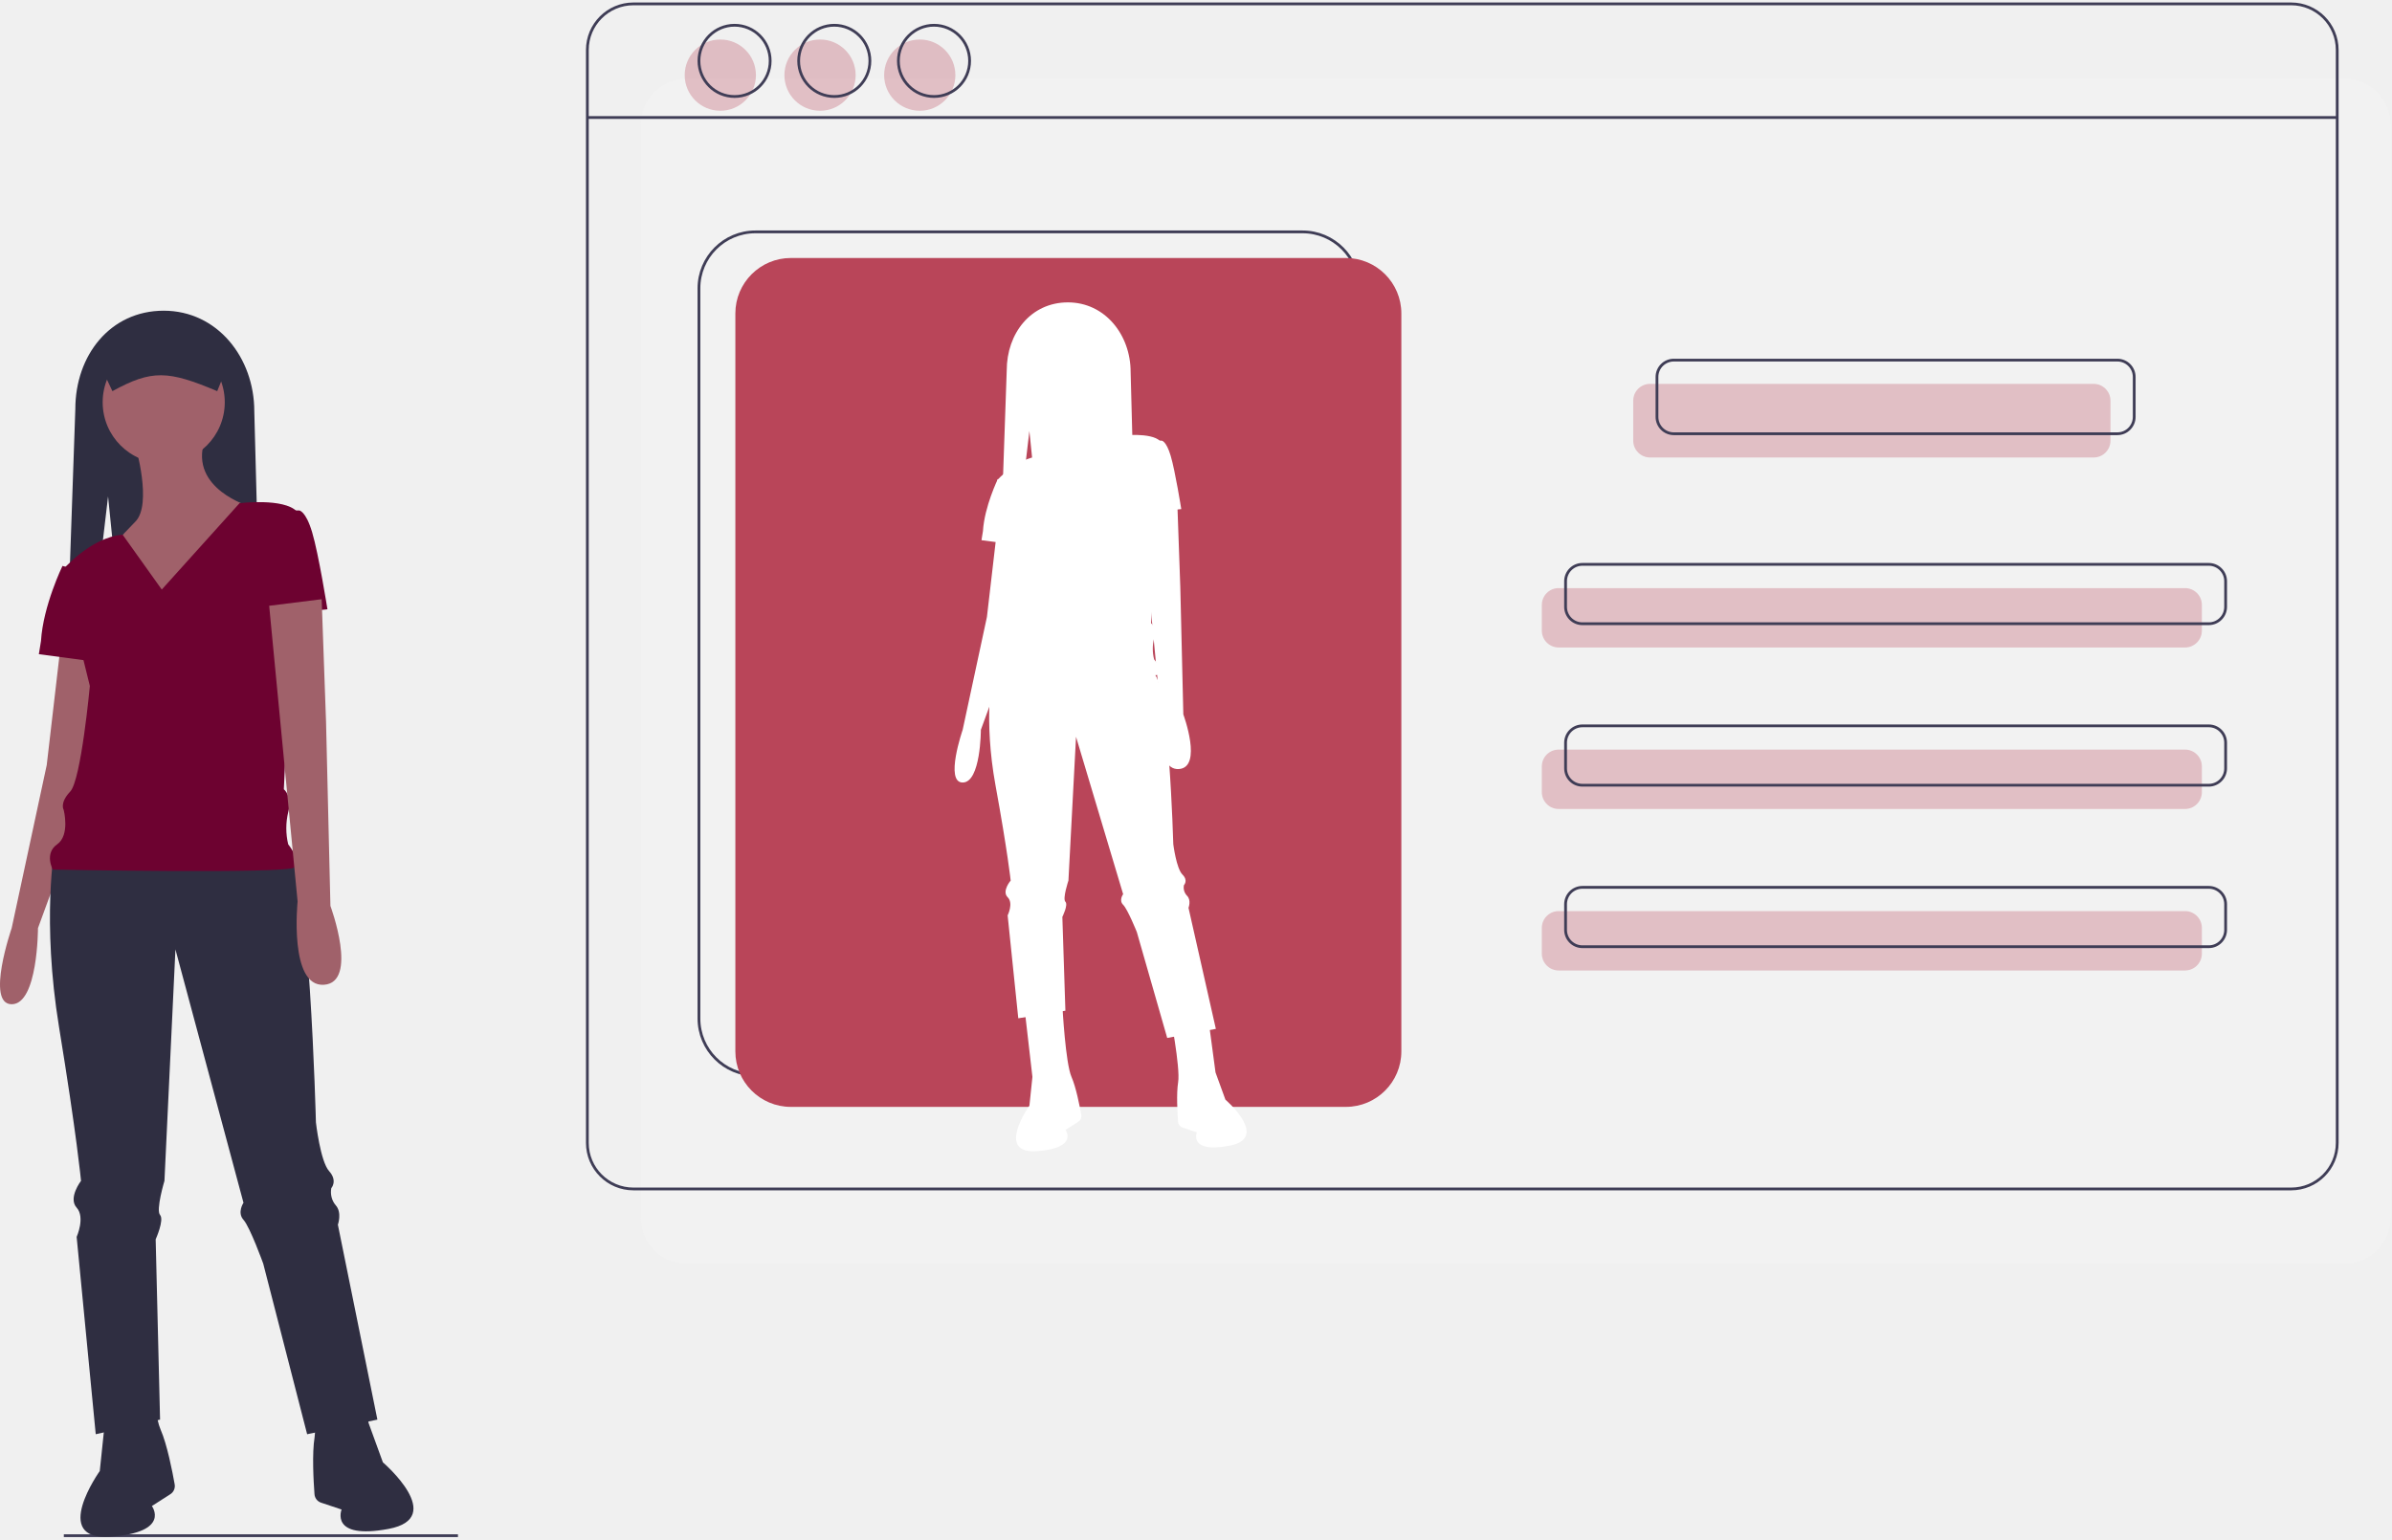
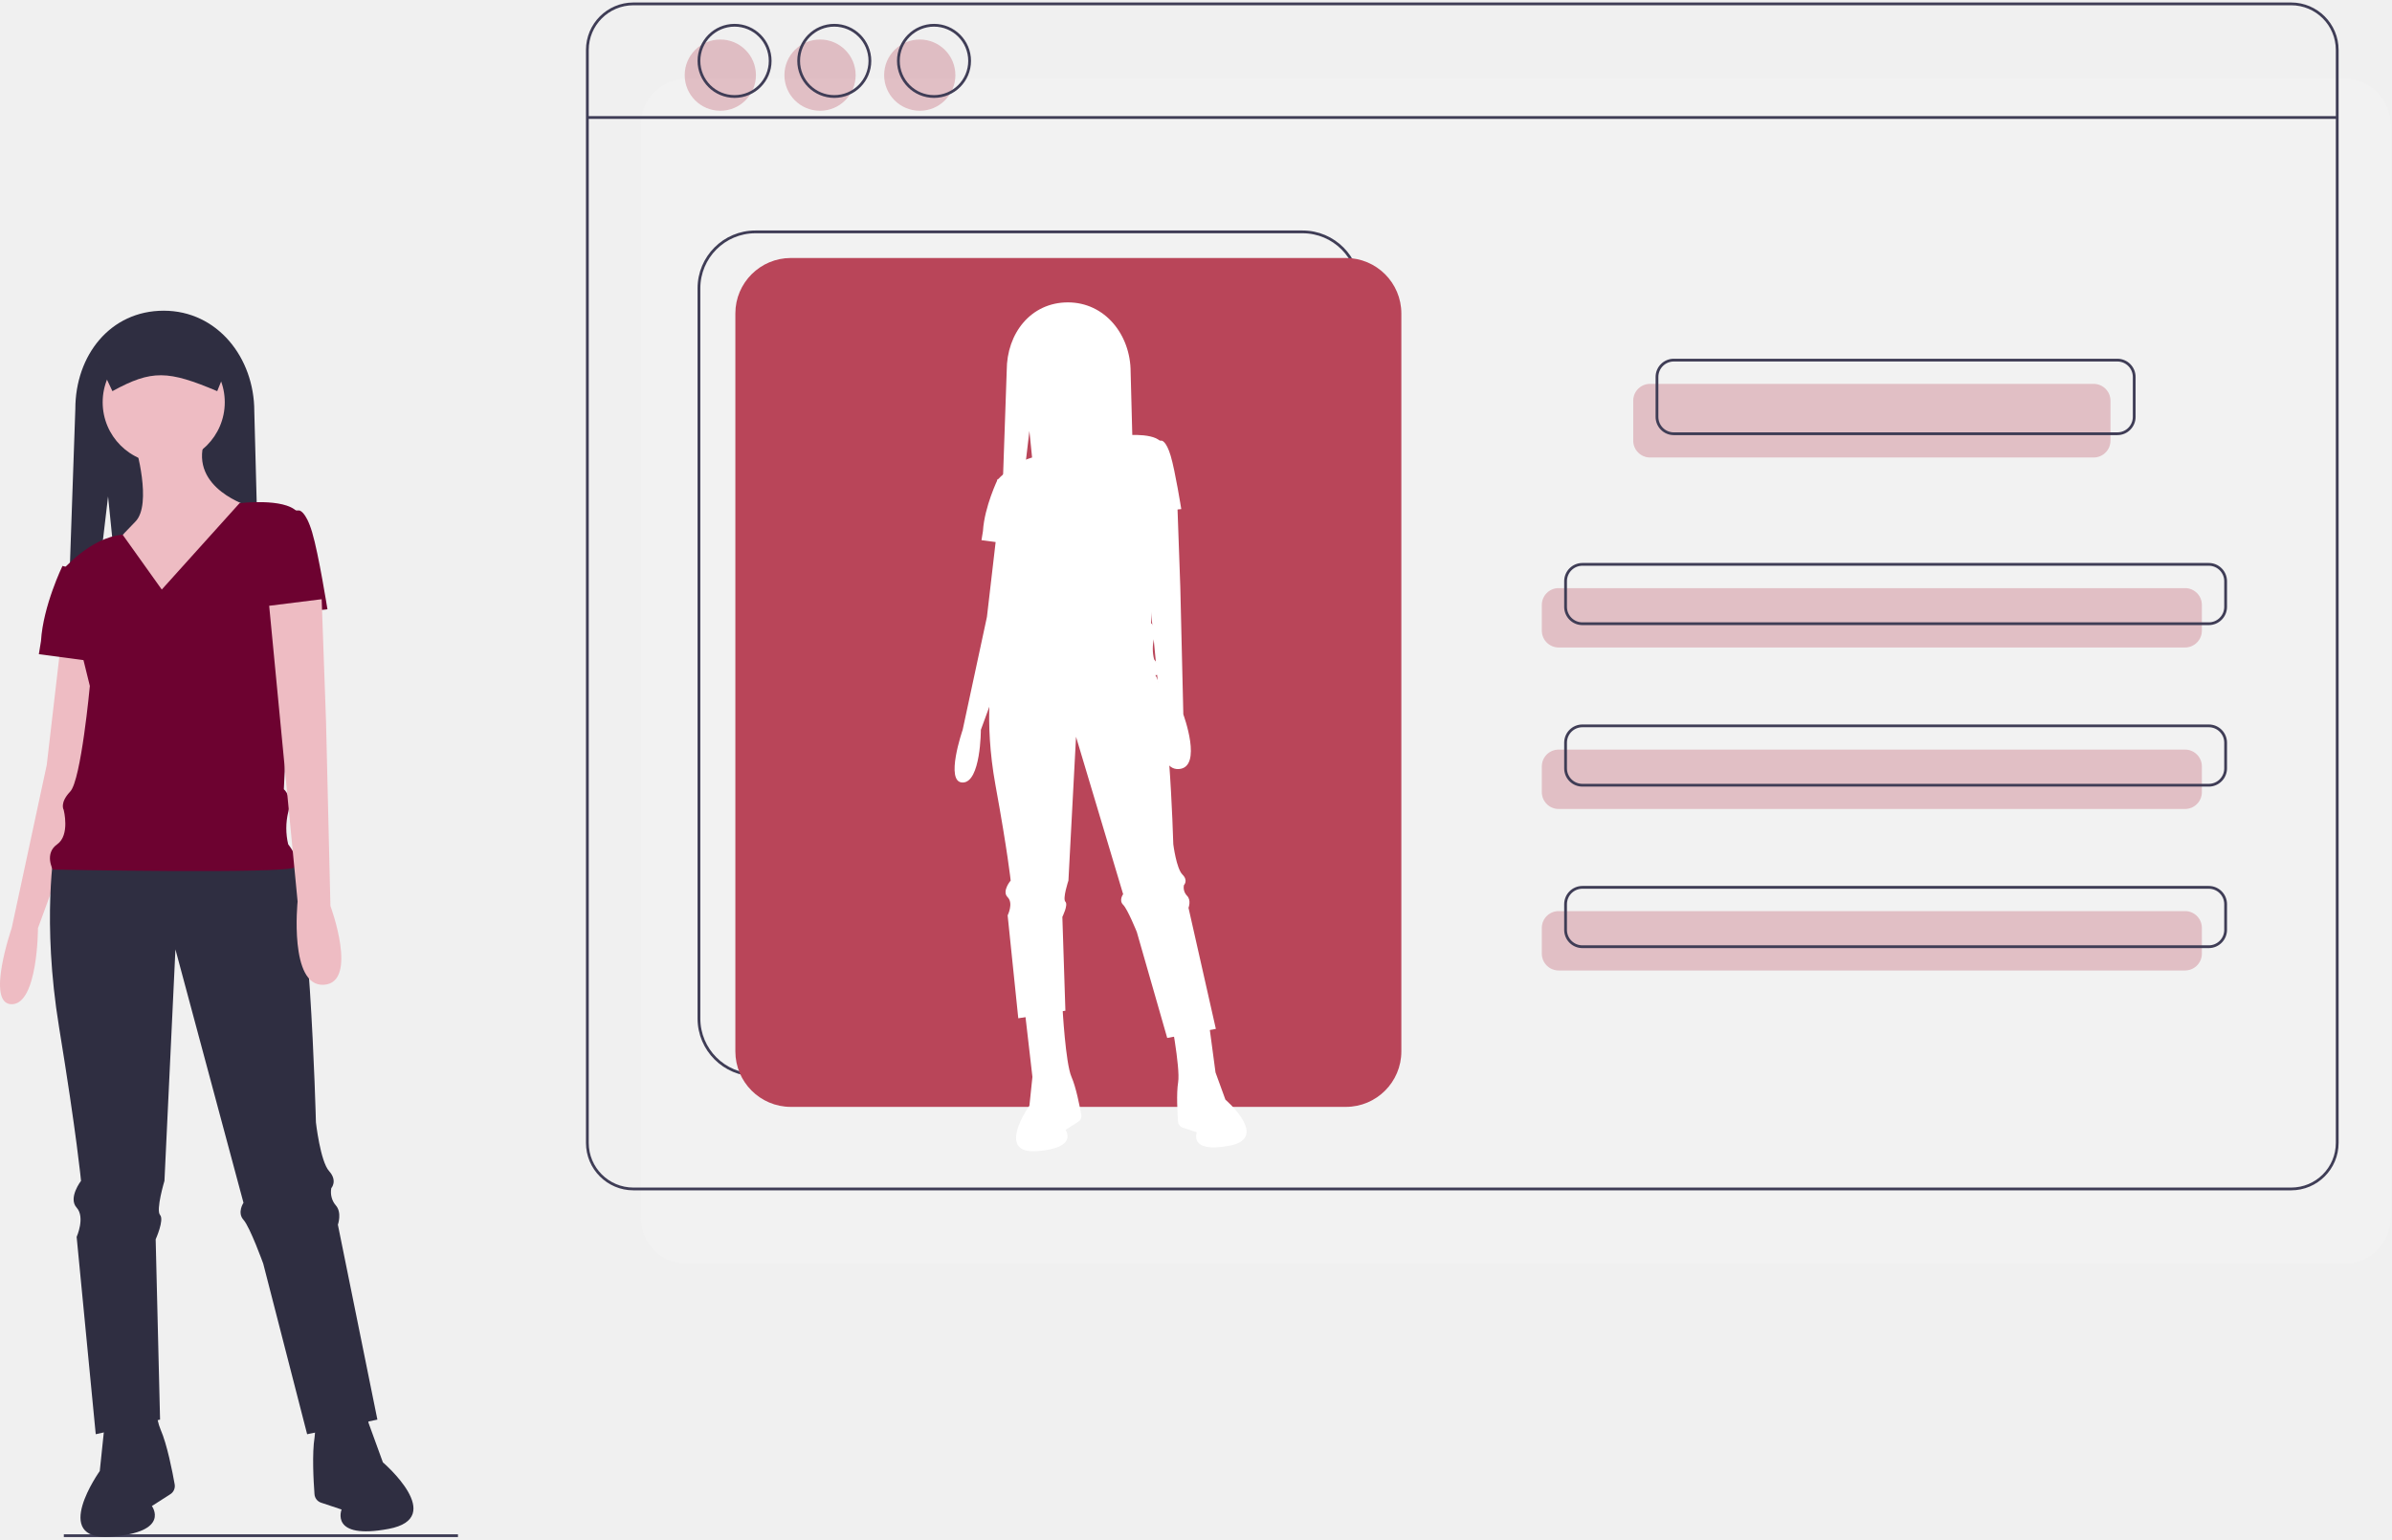
<svg xmlns="http://www.w3.org/2000/svg" width="862" height="555" viewBox="0 0 862 555" fill="none">
  <path d="M23 553.572H165.033" stroke="#3F3D56" stroke-miterlimit="10" />
  <path d="M844.911 28.367H247.513C238.347 28.367 230.916 35.801 230.916 44.973V438.945C230.916 448.116 238.347 455.551 247.513 455.551H844.911C854.077 455.551 861.508 448.116 861.508 438.945V44.973C861.508 35.801 854.077 28.367 844.911 28.367Z" fill="#F2F2F2" />
  <path d="M825.659 1.4H228.261C219.095 1.4 211.664 8.835 211.664 18.006V411.978C211.664 421.15 219.095 428.584 228.261 428.584H825.659C834.826 428.584 842.256 421.15 842.256 411.978V18.006C842.256 8.835 834.826 1.4 825.659 1.4Z" stroke="#3F3D56" stroke-miterlimit="10" />
  <path d="M211.664 42.355H842.256" stroke="#3F3D56" stroke-miterlimit="10" />
  <path opacity="0.3" d="M754.476 138.373H594.633C591.282 138.373 588.565 141.091 588.565 144.445V158.84C588.565 162.193 591.282 164.912 594.633 164.912H754.476C757.828 164.912 760.545 162.193 760.545 158.84V144.445C760.545 141.091 757.828 138.373 754.476 138.373Z" fill="#B94559" />
  <path opacity="0.3" d="M787.417 211.996H561.692C558.341 211.996 555.624 214.714 555.624 218.068V227.326C555.624 230.679 558.341 233.398 561.692 233.398H787.417C790.769 233.398 793.486 230.679 793.486 227.326V218.068C793.486 214.714 790.769 211.996 787.417 211.996Z" fill="#B94559" />
  <path opacity="0.3" d="M787.417 270.209H561.692C558.341 270.209 555.624 272.928 555.624 276.281V285.54C555.624 288.893 558.341 291.611 561.692 291.611H787.417C790.769 291.611 793.486 288.893 793.486 285.54V276.281C793.486 272.928 790.769 270.209 787.417 270.209Z" fill="#B94559" />
  <path opacity="0.3" d="M787.417 328.423H561.692C558.341 328.423 555.624 331.141 555.624 334.495V343.753C555.624 347.106 558.341 349.825 561.692 349.825H787.417C790.769 349.825 793.486 347.106 793.486 343.753V334.495C793.486 331.141 790.769 328.423 787.417 328.423Z" fill="#B94559" />
  <path d="M763.032 129.812H603.19C599.838 129.812 597.121 132.531 597.121 135.884V150.279C597.121 153.632 599.838 156.351 603.19 156.351H763.032C766.384 156.351 769.101 153.632 769.101 150.279V135.884C769.101 132.531 766.384 129.812 763.032 129.812Z" stroke="#3F3D56" stroke-miterlimit="10" />
  <path d="M795.974 203.435H570.248C566.897 203.435 564.18 206.153 564.18 209.507V218.765C564.18 222.119 566.897 224.837 570.248 224.837H795.974C799.325 224.837 802.042 222.119 802.042 218.765V209.507C802.042 206.153 799.325 203.435 795.974 203.435Z" stroke="#3F3D56" stroke-miterlimit="10" />
  <path d="M795.974 261.649H570.248C566.897 261.649 564.18 264.367 564.18 267.72V276.979C564.18 280.332 566.897 283.051 570.248 283.051H795.974C799.325 283.051 802.042 280.332 802.042 276.979V267.72C802.042 264.367 799.325 261.649 795.974 261.649Z" stroke="#3F3D56" stroke-miterlimit="10" />
  <path d="M795.974 319.862H570.248C566.897 319.862 564.18 322.58 564.18 325.934V335.192C564.18 338.546 566.897 341.264 570.248 341.264H795.974C799.325 341.264 802.042 338.546 802.042 335.192V325.934C802.042 322.58 799.325 319.862 795.974 319.862Z" stroke="#3F3D56" stroke-miterlimit="10" />
  <path opacity="0.3" d="M259.579 39.924C266.667 39.924 272.413 34.175 272.413 27.082C272.413 19.991 266.667 14.241 259.579 14.241C252.491 14.241 246.745 19.991 246.745 27.082C246.745 34.175 252.491 39.924 259.579 39.924Z" fill="#B94559" />
  <path opacity="0.3" d="M295.515 39.924C302.603 39.924 308.349 34.175 308.349 27.082C308.349 19.991 302.603 14.241 295.515 14.241C288.427 14.241 282.681 19.991 282.681 27.082C282.681 34.175 288.427 39.924 295.515 39.924Z" fill="#B94559" />
  <path opacity="0.3" d="M331.451 39.924C338.539 39.924 344.285 34.175 344.285 27.082C344.285 19.991 338.539 14.241 331.451 14.241C324.363 14.241 318.617 19.991 318.617 27.082C318.617 34.175 324.363 39.924 331.451 39.924Z" fill="#B94559" />
  <path d="M264.713 34.787C271.801 34.787 277.547 29.038 277.547 21.946C277.547 14.854 271.801 9.105 264.713 9.105C257.625 9.105 251.878 14.854 251.878 21.946C251.878 29.038 257.625 34.787 264.713 34.787Z" stroke="#3F3D56" stroke-miterlimit="10" />
  <path d="M300.649 34.787C307.737 34.787 313.483 29.038 313.483 21.946C313.483 14.854 307.737 9.105 300.649 9.105C293.561 9.105 287.814 14.854 287.814 21.946C287.814 29.038 293.561 34.787 300.649 34.787Z" stroke="#3F3D56" stroke-miterlimit="10" />
  <path d="M336.585 34.787C343.673 34.787 349.419 29.038 349.419 21.946C349.419 14.854 343.673 9.105 336.585 9.105C329.497 9.105 323.75 14.854 323.75 21.946C323.75 29.038 329.497 34.787 336.585 34.787Z" stroke="#3F3D56" stroke-miterlimit="10" />
  <path d="M469.401 83.584H272.218C260.985 83.584 251.878 92.695 251.878 103.934V367.142C251.878 378.381 260.985 387.492 272.218 387.492H469.401C480.634 387.492 489.741 378.381 489.741 367.142V103.934C489.741 92.695 480.634 83.584 469.401 83.584Z" stroke="#3F3D56" stroke-miterlimit="10" />
  <path d="M38.944 178.938L44.909 238H94L91.64 148.225C91.64 128.902 78.299 112 59 112C39.701 112 27.146 128.114 27.146 147.438L24 238H32.004L38.944 178.938Z" fill="#2F2E41" />
-   <path d="M21.579 235L16.842 275.765L4.211 334.562C4.211 334.562 -5.263 362 4.211 362C13.684 362 13.684 334.562 13.684 334.562L26.316 300.068L35 236.568L21.579 235Z" fill="#A0616A" />
+   <path d="M21.579 235L16.842 275.765L4.211 334.562C4.211 334.562 -5.263 362 4.211 362C13.684 362 13.684 334.562 13.684 334.562L26.316 300.068L35 236.568L21.579 235Z" fill="#EEBCC3" />
  <path d="M128.287 479L132.825 512.96L137.981 527.135C137.981 527.135 161.355 547.135 140.016 551.126C118.677 555.118 123.101 544.14 123.101 544.14L115.678 541.662C115.035 541.449 114.469 541.044 114.051 540.5C113.633 539.956 113.383 539.296 113.331 538.606C112.994 534.051 112.412 523.923 113.368 518.09C114.628 510.4 109 481.633 109 481.633L128.287 479Z" fill="#2F2E41" />
  <path d="M33.606 481.366L37.518 515.281L35.953 530.267C35.953 530.267 17.959 555.506 39.865 553.929C61.771 552.352 54.73 542.887 54.73 542.887L61.398 538.609C61.976 538.239 62.432 537.705 62.707 537.073C62.983 536.442 63.066 535.742 62.947 535.063C62.156 530.584 60.233 520.665 57.859 515.281C54.73 508.183 53.165 479 53.165 479L33.606 481.366Z" fill="#2F2E41" />
  <path d="M19.709 305.342C19.709 305.342 14.962 331.689 21.291 370.332C27.62 408.975 29.202 425.662 29.202 425.662C29.202 425.662 24.455 431.81 27.62 435.323C30.784 438.836 27.62 445.862 27.62 445.862L34.5 517L57.681 511.73L56.099 446.74C56.099 446.74 59.264 439.714 57.681 437.958C56.099 436.201 59.264 425.662 59.264 425.662L63.219 342.228L87.743 433.566C87.743 433.566 85.37 437.079 87.743 439.714C90.116 442.349 94.863 455.523 94.863 455.523L110.685 517L136 511.73L121.76 441.471C121.76 441.471 123.342 437.079 120.969 434.445C120.277 433.639 119.771 432.658 119.496 431.587C119.22 430.516 119.183 429.387 119.387 428.297C119.387 428.297 121.76 425.662 118.596 422.149C115.431 418.636 113.849 404.584 113.849 404.584C113.849 404.584 111.476 310.611 103.565 305.342C95.654 300.073 19.709 305.342 19.709 305.342Z" fill="#2F2E41" />
-   <path d="M59 167C71.15 167 81 157.15 81 145C81 132.85 71.15 123 59 123C46.85 123 37 132.85 37 145C37 157.15 46.85 167 59 167Z" fill="#A0616A" />
-   <path d="M48.778 160.57C48.778 160.57 55 181.759 48.778 188.038C42.556 194.316 41 196.671 41 196.671L58.889 221L90 182.544C90 182.544 68.222 176.266 73.667 159L48.778 160.57Z" fill="#A0616A" />
+   <path d="M59 167C71.15 167 81 157.15 81 145C81 132.85 71.15 123 59 123C46.85 123 37 132.85 37 145C37 157.15 46.85 167 59 167Z" fill="#EEBCC3" />
+   <path d="M48.778 160.57C48.778 160.57 55 181.759 48.778 188.038C42.556 194.316 41 196.671 41 196.671L58.889 221L90 182.544C90 182.544 68.222 176.266 73.667 159L48.778 160.57Z" fill="#EEBCC3" />
  <path d="M58.3 212.513L86.323 181.386C86.323 181.386 102.287 179.416 107 184.38L102.287 284.5C102.287 284.5 105.429 286.982 103.858 292.774C102.946 296.575 102.946 300.556 103.858 304.358C103.858 304.358 108.571 310.15 106.215 312.632C103.858 315.115 19.026 313.46 19.026 313.46C19.026 313.46 15.884 307.668 20.597 304.358C25.31 301.048 22.953 291.946 22.953 291.946C22.953 291.946 21.382 289.464 25.31 285.327C29.237 281.19 32.379 247.265 32.379 247.265L22.168 205.894C22.168 205.894 32.447 193.672 44.195 192.75L58.3 212.513Z" fill="#6D0230" />
  <path d="M97.571 184H107.786C107.786 184 110.143 184 112.5 191.917C114.857 199.833 118 219.625 118 219.625L96 222L97.571 184Z" fill="#6D0230" />
-   <path d="M115.919 216L117.496 260.223L119.073 326.556C119.073 326.556 129.321 354.195 116.708 354.985C104.095 355.775 107.248 324.977 107.248 324.977L97 218.369L115.919 216Z" fill="#A0616A" />
+   <path d="M115.919 216L117.496 260.223L119.073 326.556C119.073 326.556 129.321 354.195 116.708 354.985C104.095 355.775 107.248 324.977 107.248 324.977L97 218.369L115.919 216Z" fill="#EEBCC3" />
  <path d="M25.613 204.795L22.516 204C22.516 204 15.548 218.318 14.774 231.045L14 235.818L38 239L25.613 204.795Z" fill="#6D0230" />
  <path d="M40.508 141C54.738 133.2 60.584 133.531 78.279 141L83 129.305C82.998 127.103 82.136 124.992 80.605 123.435C79.073 121.878 76.997 121.002 74.831 121H43.169C41.004 121.002 38.927 121.878 37.395 123.435C35.864 124.992 35.002 127.103 35 129.305L40.508 141Z" fill="#2F2E41" />
  <rect x="265" y="93" width="240" height="306" rx="20" fill="#B94559" />
  <path d="M370.961 155.341L375.091 196.231H409.077L407.443 134.079C407.443 120.701 398.207 109 384.846 109C371.485 109 362.793 120.156 362.793 133.534L360.615 196.231H366.157L370.961 155.341Z" fill="white" />
  <path d="M358.939 194.154L355.66 222.376L346.915 263.081C346.915 263.081 340.356 282.077 346.915 282.077C353.474 282.077 353.474 263.081 353.474 263.081L362.219 239.201L368.231 195.239L358.939 194.154Z" fill="white" />
  <path d="M357.645 242.685C357.645 242.685 354.358 259.051 358.74 283.053C363.121 307.056 364.217 317.421 364.217 317.421C364.217 317.421 360.931 321.239 363.121 323.421C365.312 325.603 363.121 329.967 363.121 329.967L366.955 367.062L383.933 364.335L382.838 330.513C382.838 330.513 385.029 326.149 383.933 325.058C382.838 323.967 385.029 317.421 385.029 317.421L387.767 265.597L404.745 322.33C404.745 322.33 403.102 324.512 404.745 326.149C406.388 327.785 409.674 335.968 409.674 335.968L420.628 374.154L438.154 370.881L428.296 327.24C428.296 327.24 429.391 324.512 427.748 322.876C427.269 322.375 426.919 321.766 426.728 321.101C426.537 320.436 426.511 319.734 426.653 319.057C426.653 319.057 428.296 317.421 426.105 315.239C423.914 313.056 422.819 304.328 422.819 304.328C422.819 304.328 421.176 245.958 415.699 242.685C410.222 239.412 357.645 242.685 357.645 242.685Z" fill="white" />
  <path d="M369.343 364.715L372.051 388.195L370.968 398.57C370.968 398.57 358.51 416.043 373.676 414.951C388.842 413.859 383.967 407.306 383.967 407.306L388.583 404.345C388.983 404.089 389.299 403.719 389.49 403.282C389.681 402.845 389.738 402.36 389.655 401.89C389.108 398.789 387.776 391.922 386.133 388.195C383.967 383.28 382.884 363.077 382.884 363.077L369.343 364.715Z" fill="white" />
  <path d="M434.891 363.077L438.033 386.588L441.602 396.401C441.602 396.401 457.785 410.247 443.011 413.01C428.238 415.774 431.301 408.174 431.301 408.174L426.162 406.459C425.717 406.311 425.325 406.031 425.035 405.654C424.746 405.277 424.573 404.821 424.537 404.343C424.304 401.189 423.901 394.177 424.562 390.139C425.435 384.815 421.538 364.899 421.538 364.899L434.891 363.077Z" fill="white" />
  <path d="M384.846 147.077C393.258 147.077 400.077 140.258 400.077 131.846C400.077 123.434 393.258 116.615 384.846 116.615C376.434 116.615 369.615 123.434 369.615 131.846C369.615 140.258 376.434 147.077 384.846 147.077Z" fill="white" />
  <path d="M377.769 142.625C377.769 142.625 382.077 157.295 377.769 161.642C373.462 165.988 372.385 167.618 372.385 167.618L384.769 184.462L406.308 157.838C406.308 157.838 391.231 153.492 395 141.538L377.769 142.625Z" fill="white" />
  <path d="M384.362 177.438L403.762 157.022C403.762 157.022 414.814 155.73 418.077 158.986L414.814 224.652C414.814 224.652 416.989 226.28 415.902 230.078C415.27 232.572 415.27 235.183 415.902 237.676C415.902 237.676 419.165 241.475 417.533 243.103C415.902 244.731 357.172 243.646 357.172 243.646C357.172 243.646 354.997 239.847 358.259 237.676C361.522 235.505 359.891 229.536 359.891 229.536C359.891 229.536 358.803 227.908 361.522 225.194C364.241 222.481 366.416 200.231 366.416 200.231L359.347 173.096C359.347 173.096 366.463 165.08 374.597 164.476L384.362 177.438Z" fill="white" />
  <path d="M411.549 158.846H418.621C418.621 158.846 420.253 158.846 421.885 164.327C423.516 169.808 425.692 183.51 425.692 183.51L410.462 185.154L411.549 158.846Z" fill="white" />
  <path d="M424.252 181L425.343 211.616L426.435 257.539C426.435 257.539 433.53 276.674 424.798 277.22C416.066 277.767 418.249 256.446 418.249 256.446L411.154 182.64L424.252 181Z" fill="white" />
  <path d="M361.732 173.243L359.588 172.692C359.588 172.692 354.764 182.605 354.228 191.416L353.692 194.72L370.308 196.923L361.732 173.243Z" fill="white" />
  <path d="M372.044 129.077C381.896 123.677 385.943 123.906 398.193 129.077L401.461 120.981C401.46 119.456 400.863 117.995 399.803 116.917C398.743 115.839 397.305 115.232 395.806 115.231H373.886C372.387 115.232 370.949 115.839 369.889 116.917C368.829 117.995 368.232 119.456 368.231 120.981L372.044 129.077Z" fill="white" />
</svg>
